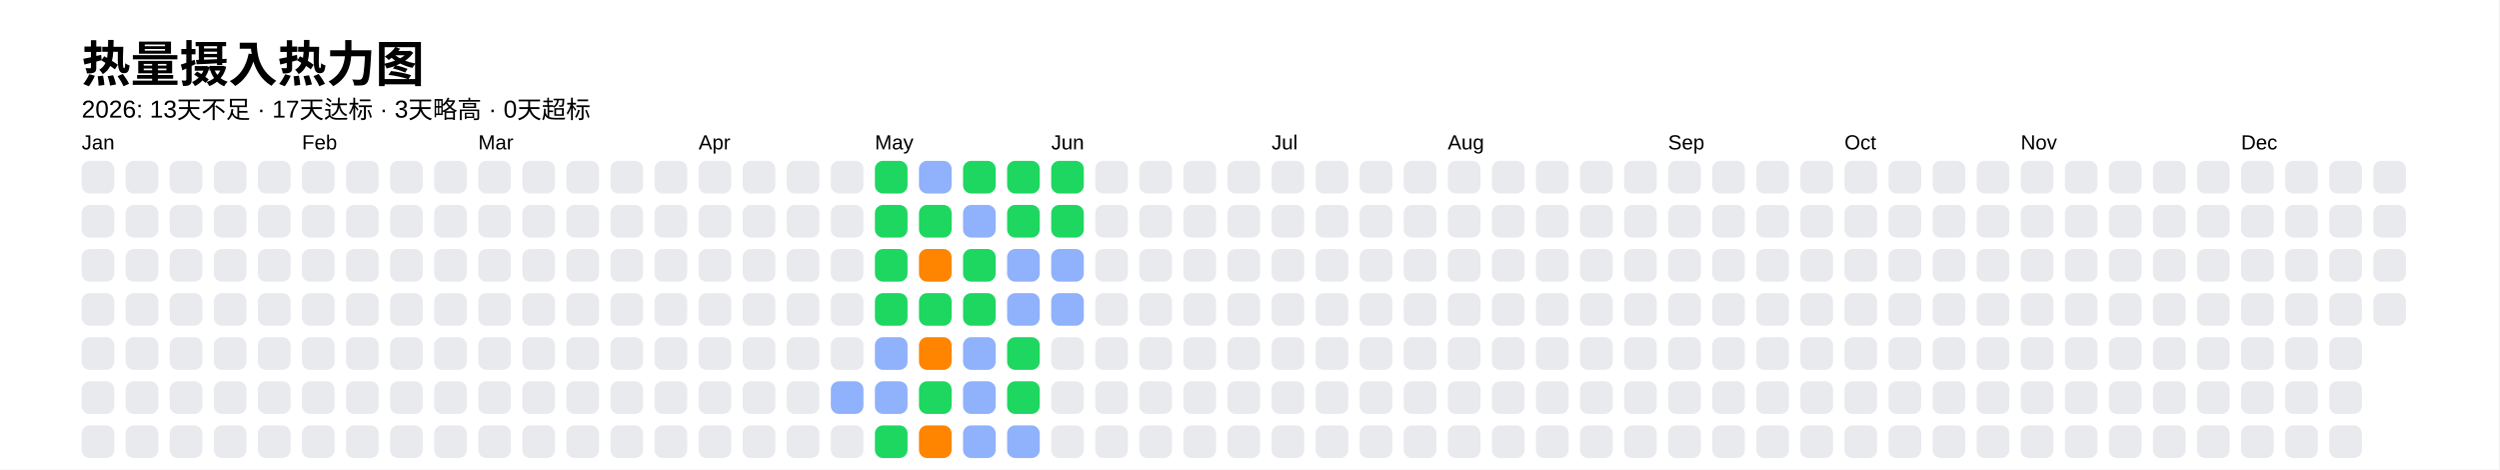
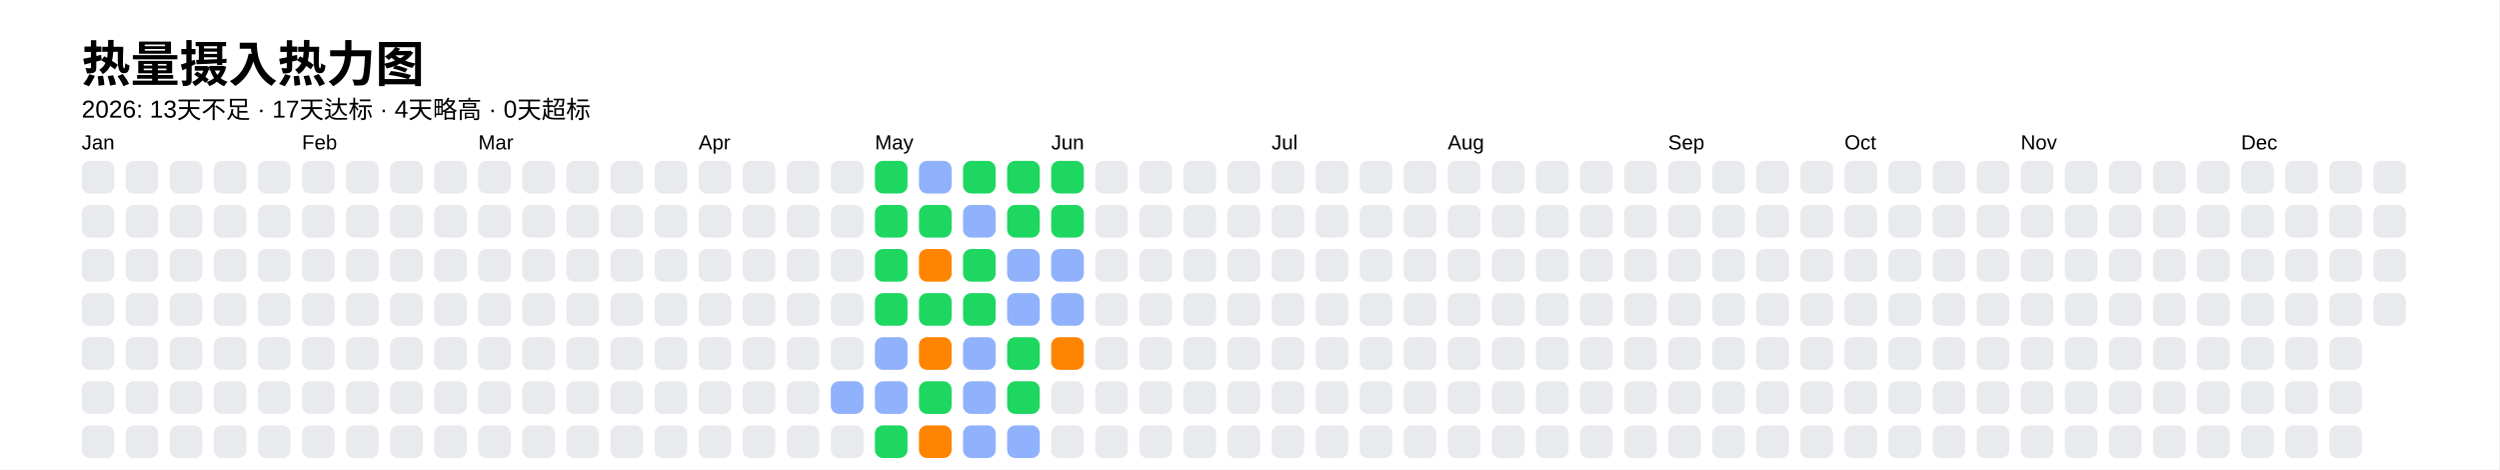
<svg xmlns="http://www.w3.org/2000/svg" style="background-color:white;" baseProfile="full" height="57.5mm" version="1.1" viewBox="0,0,306.2,57.5" width="306.2mm">
  <defs />
  <rect fill="#FFFFFF" height="57.5" width="306.2" x="0" y="0" />
  <text fill="#000000" style="font-size:6px; font-family:Arial; font-weight:bold;" x="10" y="10">热量摄入热力图</text>
-   <text fill="#000000" style="font-size:3px; font-family:Arial;" x="10" y="14.4">2026: 13天不足 · 17天达标 · 3天略高 · 0天超标</text>
+   <text fill="#000000" style="font-size:3px; font-family:Arial;" x="10" y="14.4">2026: 13天不足 · 17天达标 · 4天略高 · 0天超标</text>
  <text fill="#000000" style="font-size:2.5px; font-family:Arial" x="10" y="18.3">Jan</text>
  <rect fill="#E8EAED" height="4" rx="1" ry="1" width="4" x="10" y="19.7" />
  <rect fill="#E8EAED" height="4" rx="1" ry="1" width="4" x="10" y="25.1" />
  <rect fill="#E8EAED" height="4" rx="1" ry="1" width="4" x="10" y="30.5" />
  <rect fill="#E8EAED" height="4" rx="1" ry="1" width="4" x="10" y="35.9" />
  <rect fill="#E8EAED" height="4" rx="1" ry="1" width="4" x="10" y="41.3" />
  <rect fill="#E8EAED" height="4" rx="1" ry="1" width="4" x="10" y="46.7" />
  <rect fill="#E8EAED" height="4" rx="1" ry="1" width="4" x="10" y="52.1" />
  <rect fill="#E8EAED" height="4" rx="1" ry="1" width="4" x="15.4" y="19.7" />
  <rect fill="#E8EAED" height="4" rx="1" ry="1" width="4" x="15.4" y="25.1" />
  <rect fill="#E8EAED" height="4" rx="1" ry="1" width="4" x="15.4" y="30.5" />
  <rect fill="#E8EAED" height="4" rx="1" ry="1" width="4" x="15.4" y="35.9" />
  <rect fill="#E8EAED" height="4" rx="1" ry="1" width="4" x="15.4" y="41.3" />
  <rect fill="#E8EAED" height="4" rx="1" ry="1" width="4" x="15.4" y="46.7" />
  <rect fill="#E8EAED" height="4" rx="1" ry="1" width="4" x="15.4" y="52.1" />
  <rect fill="#E8EAED" height="4" rx="1" ry="1" width="4" x="20.8" y="19.7" />
  <rect fill="#E8EAED" height="4" rx="1" ry="1" width="4" x="20.8" y="25.1" />
  <rect fill="#E8EAED" height="4" rx="1" ry="1" width="4" x="20.8" y="30.5" />
  <rect fill="#E8EAED" height="4" rx="1" ry="1" width="4" x="20.8" y="35.9" />
  <rect fill="#E8EAED" height="4" rx="1" ry="1" width="4" x="20.8" y="41.3" />
  <rect fill="#E8EAED" height="4" rx="1" ry="1" width="4" x="20.8" y="46.7" />
  <rect fill="#E8EAED" height="4" rx="1" ry="1" width="4" x="20.8" y="52.1" />
  <rect fill="#E8EAED" height="4" rx="1" ry="1" width="4" x="26.2" y="19.7" />
  <rect fill="#E8EAED" height="4" rx="1" ry="1" width="4" x="26.2" y="25.1" />
  <rect fill="#E8EAED" height="4" rx="1" ry="1" width="4" x="26.2" y="30.5" />
  <rect fill="#E8EAED" height="4" rx="1" ry="1" width="4" x="26.2" y="35.9" />
  <rect fill="#E8EAED" height="4" rx="1" ry="1" width="4" x="26.2" y="41.3" />
  <rect fill="#E8EAED" height="4" rx="1" ry="1" width="4" x="26.2" y="46.7" />
  <rect fill="#E8EAED" height="4" rx="1" ry="1" width="4" x="26.2" y="52.1" />
  <rect fill="#E8EAED" height="4" rx="1" ry="1" width="4" x="31.6" y="19.7" />
  <rect fill="#E8EAED" height="4" rx="1" ry="1" width="4" x="31.6" y="25.1" />
  <rect fill="#E8EAED" height="4" rx="1" ry="1" width="4" x="31.6" y="30.5" />
  <rect fill="#E8EAED" height="4" rx="1" ry="1" width="4" x="31.6" y="35.9" />
  <rect fill="#E8EAED" height="4" rx="1" ry="1" width="4" x="31.6" y="41.3" />
  <rect fill="#E8EAED" height="4" rx="1" ry="1" width="4" x="31.6" y="46.7" />
  <rect fill="#E8EAED" height="4" rx="1" ry="1" width="4" x="31.6" y="52.1" />
  <text fill="#000000" style="font-size:2.5px; font-family:Arial" x="37.0" y="18.3">Feb</text>
  <rect fill="#E8EAED" height="4" rx="1" ry="1" width="4" x="37.0" y="19.7" />
  <rect fill="#E8EAED" height="4" rx="1" ry="1" width="4" x="37.0" y="25.1" />
  <rect fill="#E8EAED" height="4" rx="1" ry="1" width="4" x="37.0" y="30.5" />
  <rect fill="#E8EAED" height="4" rx="1" ry="1" width="4" x="37.0" y="35.9" />
  <rect fill="#E8EAED" height="4" rx="1" ry="1" width="4" x="37.0" y="41.3" />
  <rect fill="#E8EAED" height="4" rx="1" ry="1" width="4" x="37.0" y="46.7" />
  <rect fill="#E8EAED" height="4" rx="1" ry="1" width="4" x="37.0" y="52.1" />
  <rect fill="#E8EAED" height="4" rx="1" ry="1" width="4" x="42.4" y="19.7" />
  <rect fill="#E8EAED" height="4" rx="1" ry="1" width="4" x="42.4" y="25.1" />
  <rect fill="#E8EAED" height="4" rx="1" ry="1" width="4" x="42.4" y="30.5" />
  <rect fill="#E8EAED" height="4" rx="1" ry="1" width="4" x="42.4" y="35.9" />
  <rect fill="#E8EAED" height="4" rx="1" ry="1" width="4" x="42.4" y="41.3" />
  <rect fill="#E8EAED" height="4" rx="1" ry="1" width="4" x="42.4" y="46.7" />
  <rect fill="#E8EAED" height="4" rx="1" ry="1" width="4" x="42.4" y="52.1" />
  <rect fill="#E8EAED" height="4" rx="1" ry="1" width="4" x="47.8" y="19.7" />
  <rect fill="#E8EAED" height="4" rx="1" ry="1" width="4" x="47.8" y="25.1" />
  <rect fill="#E8EAED" height="4" rx="1" ry="1" width="4" x="47.8" y="30.5" />
  <rect fill="#E8EAED" height="4" rx="1" ry="1" width="4" x="47.8" y="35.9" />
  <rect fill="#E8EAED" height="4" rx="1" ry="1" width="4" x="47.8" y="41.3" />
  <rect fill="#E8EAED" height="4" rx="1" ry="1" width="4" x="47.8" y="46.7" />
  <rect fill="#E8EAED" height="4" rx="1" ry="1" width="4" x="47.8" y="52.1" />
  <rect fill="#E8EAED" height="4" rx="1" ry="1" width="4" x="53.2" y="19.7" />
  <rect fill="#E8EAED" height="4" rx="1" ry="1" width="4" x="53.2" y="25.1" />
  <rect fill="#E8EAED" height="4" rx="1" ry="1" width="4" x="53.2" y="30.5" />
  <rect fill="#E8EAED" height="4" rx="1" ry="1" width="4" x="53.2" y="35.9" />
  <rect fill="#E8EAED" height="4" rx="1" ry="1" width="4" x="53.2" y="41.3" />
  <rect fill="#E8EAED" height="4" rx="1" ry="1" width="4" x="53.2" y="46.7" />
  <rect fill="#E8EAED" height="4" rx="1" ry="1" width="4" x="53.2" y="52.1" />
  <text fill="#000000" style="font-size:2.5px; font-family:Arial" x="58.6" y="18.3">Mar</text>
  <rect fill="#E8EAED" height="4" rx="1" ry="1" width="4" x="58.6" y="19.7" />
  <rect fill="#E8EAED" height="4" rx="1" ry="1" width="4" x="58.6" y="25.1" />
  <rect fill="#E8EAED" height="4" rx="1" ry="1" width="4" x="58.6" y="30.5" />
  <rect fill="#E8EAED" height="4" rx="1" ry="1" width="4" x="58.6" y="35.9" />
  <rect fill="#E8EAED" height="4" rx="1" ry="1" width="4" x="58.6" y="41.3" />
  <rect fill="#E8EAED" height="4" rx="1" ry="1" width="4" x="58.6" y="46.7" />
  <rect fill="#E8EAED" height="4" rx="1" ry="1" width="4" x="58.6" y="52.1" />
  <rect fill="#E8EAED" height="4" rx="1" ry="1" width="4" x="64" y="19.7" />
  <rect fill="#E8EAED" height="4" rx="1" ry="1" width="4" x="64" y="25.1" />
  <rect fill="#E8EAED" height="4" rx="1" ry="1" width="4" x="64" y="30.5" />
  <rect fill="#E8EAED" height="4" rx="1" ry="1" width="4" x="64" y="35.9" />
  <rect fill="#E8EAED" height="4" rx="1" ry="1" width="4" x="64" y="41.3" />
  <rect fill="#E8EAED" height="4" rx="1" ry="1" width="4" x="64" y="46.7" />
  <rect fill="#E8EAED" height="4" rx="1" ry="1" width="4" x="64" y="52.1" />
  <rect fill="#E8EAED" height="4" rx="1" ry="1" width="4" x="69.4" y="19.7" />
  <rect fill="#E8EAED" height="4" rx="1" ry="1" width="4" x="69.4" y="25.1" />
  <rect fill="#E8EAED" height="4" rx="1" ry="1" width="4" x="69.4" y="30.5" />
  <rect fill="#E8EAED" height="4" rx="1" ry="1" width="4" x="69.4" y="35.9" />
  <rect fill="#E8EAED" height="4" rx="1" ry="1" width="4" x="69.4" y="41.3" />
  <rect fill="#E8EAED" height="4" rx="1" ry="1" width="4" x="69.4" y="46.7" />
  <rect fill="#E8EAED" height="4" rx="1" ry="1" width="4" x="69.4" y="52.1" />
  <rect fill="#E8EAED" height="4" rx="1" ry="1" width="4" x="74.8" y="19.7" />
  <rect fill="#E8EAED" height="4" rx="1" ry="1" width="4" x="74.8" y="25.1" />
  <rect fill="#E8EAED" height="4" rx="1" ry="1" width="4" x="74.8" y="30.5" />
  <rect fill="#E8EAED" height="4" rx="1" ry="1" width="4" x="74.8" y="35.9" />
  <rect fill="#E8EAED" height="4" rx="1" ry="1" width="4" x="74.8" y="41.3" />
  <rect fill="#E8EAED" height="4" rx="1" ry="1" width="4" x="74.8" y="46.7" />
  <rect fill="#E8EAED" height="4" rx="1" ry="1" width="4" x="74.8" y="52.1" />
  <rect fill="#E8EAED" height="4" rx="1" ry="1" width="4" x="80.2" y="19.7" />
  <rect fill="#E8EAED" height="4" rx="1" ry="1" width="4" x="80.2" y="25.1" />
  <rect fill="#E8EAED" height="4" rx="1" ry="1" width="4" x="80.2" y="30.5" />
  <rect fill="#E8EAED" height="4" rx="1" ry="1" width="4" x="80.2" y="35.9" />
  <rect fill="#E8EAED" height="4" rx="1" ry="1" width="4" x="80.2" y="41.3" />
  <rect fill="#E8EAED" height="4" rx="1" ry="1" width="4" x="80.2" y="46.7" />
  <rect fill="#E8EAED" height="4" rx="1" ry="1" width="4" x="80.2" y="52.1" />
  <text fill="#000000" style="font-size:2.5px; font-family:Arial" x="85.6" y="18.3">Apr</text>
  <rect fill="#E8EAED" height="4" rx="1" ry="1" width="4" x="85.6" y="19.7" />
  <rect fill="#E8EAED" height="4" rx="1" ry="1" width="4" x="85.6" y="25.1" />
  <rect fill="#E8EAED" height="4" rx="1" ry="1" width="4" x="85.6" y="30.5" />
  <rect fill="#E8EAED" height="4" rx="1" ry="1" width="4" x="85.6" y="35.9" />
  <rect fill="#E8EAED" height="4" rx="1" ry="1" width="4" x="85.6" y="41.3" />
  <rect fill="#E8EAED" height="4" rx="1" ry="1" width="4" x="85.6" y="46.7" />
  <rect fill="#E8EAED" height="4" rx="1" ry="1" width="4" x="85.6" y="52.1" />
  <rect fill="#E8EAED" height="4" rx="1" ry="1" width="4" x="91" y="19.7" />
  <rect fill="#E8EAED" height="4" rx="1" ry="1" width="4" x="91" y="25.1" />
  <rect fill="#E8EAED" height="4" rx="1" ry="1" width="4" x="91" y="30.5" />
  <rect fill="#E8EAED" height="4" rx="1" ry="1" width="4" x="91" y="35.9" />
  <rect fill="#E8EAED" height="4" rx="1" ry="1" width="4" x="91" y="41.3" />
  <rect fill="#E8EAED" height="4" rx="1" ry="1" width="4" x="91" y="46.7" />
  <rect fill="#E8EAED" height="4" rx="1" ry="1" width="4" x="91" y="52.1" />
  <rect fill="#E8EAED" height="4" rx="1" ry="1" width="4" x="96.4" y="19.7" />
  <rect fill="#E8EAED" height="4" rx="1" ry="1" width="4" x="96.4" y="25.1" />
  <rect fill="#E8EAED" height="4" rx="1" ry="1" width="4" x="96.4" y="30.5" />
  <rect fill="#E8EAED" height="4" rx="1" ry="1" width="4" x="96.4" y="35.9" />
  <rect fill="#E8EAED" height="4" rx="1" ry="1" width="4" x="96.4" y="41.3" />
  <rect fill="#E8EAED" height="4" rx="1" ry="1" width="4" x="96.4" y="46.7" />
  <rect fill="#E8EAED" height="4" rx="1" ry="1" width="4" x="96.4" y="52.1" />
  <rect fill="#E8EAED" height="4" rx="1" ry="1" width="4" x="101.8" y="19.7" />
  <rect fill="#E8EAED" height="4" rx="1" ry="1" width="4" x="101.8" y="25.1" />
  <rect fill="#E8EAED" height="4" rx="1" ry="1" width="4" x="101.8" y="30.5" />
  <rect fill="#E8EAED" height="4" rx="1" ry="1" width="4" x="101.8" y="35.9" />
  <rect fill="#E8EAED" height="4" rx="1" ry="1" width="4" x="101.8" y="41.3" />
  <rect fill="#90b1fb" height="4" rx="1" ry="1" width="4" x="101.8" y="46.7" />
  <rect fill="#E8EAED" height="4" rx="1" ry="1" width="4" x="101.8" y="52.1" />
  <text fill="#000000" style="font-size:2.5px; font-family:Arial" x="107.2" y="18.3">May</text>
  <rect fill="#1ed760" height="4" rx="1" ry="1" width="4" x="107.2" y="19.7" />
  <rect fill="#1ed760" height="4" rx="1" ry="1" width="4" x="107.2" y="25.1" />
  <rect fill="#1ed760" height="4" rx="1" ry="1" width="4" x="107.2" y="30.5" />
  <rect fill="#1ed760" height="4" rx="1" ry="1" width="4" x="107.2" y="35.9" />
  <rect fill="#90b1fb" height="4" rx="1" ry="1" width="4" x="107.2" y="41.3" />
  <rect fill="#90b1fb" height="4" rx="1" ry="1" width="4" x="107.2" y="46.7" />
  <rect fill="#1ed760" height="4" rx="1" ry="1" width="4" x="107.2" y="52.1" />
  <rect fill="#90b1fb" height="4" rx="1" ry="1" width="4" x="112.6" y="19.7" />
  <rect fill="#1ed760" height="4" rx="1" ry="1" width="4" x="112.6" y="25.1" />
  <rect fill="#ff8400" height="4" rx="1" ry="1" width="4" x="112.6" y="30.5" />
  <rect fill="#1ed760" height="4" rx="1" ry="1" width="4" x="112.6" y="35.9" />
  <rect fill="#ff8400" height="4" rx="1" ry="1" width="4" x="112.6" y="41.3" />
  <rect fill="#1ed760" height="4" rx="1" ry="1" width="4" x="112.6" y="46.7" />
  <rect fill="#ff8400" height="4" rx="1" ry="1" width="4" x="112.6" y="52.1" />
  <rect fill="#1ed760" height="4" rx="1" ry="1" width="4" x="118" y="19.7" />
  <rect fill="#90b1fb" height="4" rx="1" ry="1" width="4" x="118" y="25.1" />
  <rect fill="#1ed760" height="4" rx="1" ry="1" width="4" x="118" y="30.5" />
  <rect fill="#1ed760" height="4" rx="1" ry="1" width="4" x="118" y="35.9" />
  <rect fill="#90b1fb" height="4" rx="1" ry="1" width="4" x="118" y="41.3" />
  <rect fill="#90b1fb" height="4" rx="1" ry="1" width="4" x="118" y="46.7" />
  <rect fill="#90b1fb" height="4" rx="1" ry="1" width="4" x="118" y="52.1" />
  <rect fill="#1ed760" height="4" rx="1" ry="1" width="4" x="123.4" y="19.7" />
  <rect fill="#1ed760" height="4" rx="1" ry="1" width="4" x="123.4" y="25.1" />
  <rect fill="#90b1fb" height="4" rx="1" ry="1" width="4" x="123.4" y="30.5" />
  <rect fill="#90b1fb" height="4" rx="1" ry="1" width="4" x="123.4" y="35.9" />
  <rect fill="#1ed760" height="4" rx="1" ry="1" width="4" x="123.4" y="41.3" />
  <rect fill="#1ed760" height="4" rx="1" ry="1" width="4" x="123.4" y="46.7" />
  <rect fill="#90b1fb" height="4" rx="1" ry="1" width="4" x="123.4" y="52.1" />
  <text fill="#000000" style="font-size:2.5px; font-family:Arial" x="128.8" y="18.3">Jun</text>
  <rect fill="#1ed760" height="4" rx="1" ry="1" width="4" x="128.8" y="19.7" />
  <rect fill="#1ed760" height="4" rx="1" ry="1" width="4" x="128.8" y="25.1" />
  <rect fill="#90b1fb" height="4" rx="1" ry="1" width="4" x="128.8" y="30.5" />
  <rect fill="#90b1fb" height="4" rx="1" ry="1" width="4" x="128.8" y="35.9" />
-   <rect fill="#E8EAED" height="4" rx="1" ry="1" width="4" x="128.8" y="41.3" />
+   <rect fill="#ff8400" height="4" rx="1" ry="1" width="4" x="128.8" y="41.3" />
  <rect fill="#E8EAED" height="4" rx="1" ry="1" width="4" x="128.8" y="46.7" />
  <rect fill="#E8EAED" height="4" rx="1" ry="1" width="4" x="128.8" y="52.1" />
  <rect fill="#E8EAED" height="4" rx="1" ry="1" width="4" x="134.2" y="19.7" />
  <rect fill="#E8EAED" height="4" rx="1" ry="1" width="4" x="134.2" y="25.1" />
  <rect fill="#E8EAED" height="4" rx="1" ry="1" width="4" x="134.2" y="30.5" />
  <rect fill="#E8EAED" height="4" rx="1" ry="1" width="4" x="134.2" y="35.9" />
  <rect fill="#E8EAED" height="4" rx="1" ry="1" width="4" x="134.2" y="41.3" />
  <rect fill="#E8EAED" height="4" rx="1" ry="1" width="4" x="134.2" y="46.7" />
  <rect fill="#E8EAED" height="4" rx="1" ry="1" width="4" x="134.2" y="52.1" />
  <rect fill="#E8EAED" height="4" rx="1" ry="1" width="4" x="139.6" y="19.7" />
  <rect fill="#E8EAED" height="4" rx="1" ry="1" width="4" x="139.6" y="25.1" />
  <rect fill="#E8EAED" height="4" rx="1" ry="1" width="4" x="139.6" y="30.5" />
  <rect fill="#E8EAED" height="4" rx="1" ry="1" width="4" x="139.6" y="35.9" />
  <rect fill="#E8EAED" height="4" rx="1" ry="1" width="4" x="139.6" y="41.3" />
  <rect fill="#E8EAED" height="4" rx="1" ry="1" width="4" x="139.6" y="46.7" />
  <rect fill="#E8EAED" height="4" rx="1" ry="1" width="4" x="139.6" y="52.1" />
  <rect fill="#E8EAED" height="4" rx="1" ry="1" width="4" x="145" y="19.7" />
  <rect fill="#E8EAED" height="4" rx="1" ry="1" width="4" x="145" y="25.1" />
  <rect fill="#E8EAED" height="4" rx="1" ry="1" width="4" x="145" y="30.5" />
  <rect fill="#E8EAED" height="4" rx="1" ry="1" width="4" x="145" y="35.9" />
  <rect fill="#E8EAED" height="4" rx="1" ry="1" width="4" x="145" y="41.3" />
  <rect fill="#E8EAED" height="4" rx="1" ry="1" width="4" x="145" y="46.7" />
  <rect fill="#E8EAED" height="4" rx="1" ry="1" width="4" x="145" y="52.1" />
  <rect fill="#E8EAED" height="4" rx="1" ry="1" width="4" x="150.4" y="19.7" />
  <rect fill="#E8EAED" height="4" rx="1" ry="1" width="4" x="150.4" y="25.1" />
  <rect fill="#E8EAED" height="4" rx="1" ry="1" width="4" x="150.4" y="30.5" />
  <rect fill="#E8EAED" height="4" rx="1" ry="1" width="4" x="150.4" y="35.9" />
  <rect fill="#E8EAED" height="4" rx="1" ry="1" width="4" x="150.4" y="41.3" />
  <rect fill="#E8EAED" height="4" rx="1" ry="1" width="4" x="150.4" y="46.7" />
  <rect fill="#E8EAED" height="4" rx="1" ry="1" width="4" x="150.4" y="52.1" />
  <text fill="#000000" style="font-size:2.5px; font-family:Arial" x="155.8" y="18.3">Jul</text>
  <rect fill="#E8EAED" height="4" rx="1" ry="1" width="4" x="155.8" y="19.7" />
  <rect fill="#E8EAED" height="4" rx="1" ry="1" width="4" x="155.8" y="25.1" />
  <rect fill="#E8EAED" height="4" rx="1" ry="1" width="4" x="155.8" y="30.5" />
  <rect fill="#E8EAED" height="4" rx="1" ry="1" width="4" x="155.8" y="35.9" />
  <rect fill="#E8EAED" height="4" rx="1" ry="1" width="4" x="155.8" y="41.3" />
  <rect fill="#E8EAED" height="4" rx="1" ry="1" width="4" x="155.8" y="46.7" />
  <rect fill="#E8EAED" height="4" rx="1" ry="1" width="4" x="155.8" y="52.1" />
  <rect fill="#E8EAED" height="4" rx="1" ry="1" width="4" x="161.2" y="19.7" />
  <rect fill="#E8EAED" height="4" rx="1" ry="1" width="4" x="161.2" y="25.1" />
  <rect fill="#E8EAED" height="4" rx="1" ry="1" width="4" x="161.2" y="30.5" />
  <rect fill="#E8EAED" height="4" rx="1" ry="1" width="4" x="161.2" y="35.9" />
  <rect fill="#E8EAED" height="4" rx="1" ry="1" width="4" x="161.2" y="41.3" />
  <rect fill="#E8EAED" height="4" rx="1" ry="1" width="4" x="161.2" y="46.7" />
  <rect fill="#E8EAED" height="4" rx="1" ry="1" width="4" x="161.2" y="52.1" />
  <rect fill="#E8EAED" height="4" rx="1" ry="1" width="4" x="166.6" y="19.7" />
  <rect fill="#E8EAED" height="4" rx="1" ry="1" width="4" x="166.6" y="25.1" />
  <rect fill="#E8EAED" height="4" rx="1" ry="1" width="4" x="166.6" y="30.5" />
  <rect fill="#E8EAED" height="4" rx="1" ry="1" width="4" x="166.6" y="35.9" />
  <rect fill="#E8EAED" height="4" rx="1" ry="1" width="4" x="166.6" y="41.3" />
  <rect fill="#E8EAED" height="4" rx="1" ry="1" width="4" x="166.6" y="46.7" />
  <rect fill="#E8EAED" height="4" rx="1" ry="1" width="4" x="166.6" y="52.1" />
  <rect fill="#E8EAED" height="4" rx="1" ry="1" width="4" x="172" y="19.7" />
  <rect fill="#E8EAED" height="4" rx="1" ry="1" width="4" x="172" y="25.1" />
  <rect fill="#E8EAED" height="4" rx="1" ry="1" width="4" x="172" y="30.5" />
  <rect fill="#E8EAED" height="4" rx="1" ry="1" width="4" x="172" y="35.9" />
  <rect fill="#E8EAED" height="4" rx="1" ry="1" width="4" x="172" y="41.3" />
  <rect fill="#E8EAED" height="4" rx="1" ry="1" width="4" x="172" y="46.7" />
  <rect fill="#E8EAED" height="4" rx="1" ry="1" width="4" x="172" y="52.1" />
  <text fill="#000000" style="font-size:2.5px; font-family:Arial" x="177.4" y="18.3">Aug</text>
  <rect fill="#E8EAED" height="4" rx="1" ry="1" width="4" x="177.4" y="19.7" />
  <rect fill="#E8EAED" height="4" rx="1" ry="1" width="4" x="177.4" y="25.1" />
  <rect fill="#E8EAED" height="4" rx="1" ry="1" width="4" x="177.4" y="30.5" />
  <rect fill="#E8EAED" height="4" rx="1" ry="1" width="4" x="177.4" y="35.9" />
  <rect fill="#E8EAED" height="4" rx="1" ry="1" width="4" x="177.4" y="41.3" />
  <rect fill="#E8EAED" height="4" rx="1" ry="1" width="4" x="177.4" y="46.7" />
  <rect fill="#E8EAED" height="4" rx="1" ry="1" width="4" x="177.4" y="52.1" />
  <rect fill="#E8EAED" height="4" rx="1" ry="1" width="4" x="182.8" y="19.7" />
  <rect fill="#E8EAED" height="4" rx="1" ry="1" width="4" x="182.8" y="25.1" />
  <rect fill="#E8EAED" height="4" rx="1" ry="1" width="4" x="182.8" y="30.5" />
  <rect fill="#E8EAED" height="4" rx="1" ry="1" width="4" x="182.8" y="35.9" />
  <rect fill="#E8EAED" height="4" rx="1" ry="1" width="4" x="182.8" y="41.3" />
  <rect fill="#E8EAED" height="4" rx="1" ry="1" width="4" x="182.8" y="46.7" />
  <rect fill="#E8EAED" height="4" rx="1" ry="1" width="4" x="182.8" y="52.1" />
  <rect fill="#E8EAED" height="4" rx="1" ry="1" width="4" x="188.2" y="19.7" />
  <rect fill="#E8EAED" height="4" rx="1" ry="1" width="4" x="188.2" y="25.1" />
  <rect fill="#E8EAED" height="4" rx="1" ry="1" width="4" x="188.2" y="30.5" />
  <rect fill="#E8EAED" height="4" rx="1" ry="1" width="4" x="188.2" y="35.9" />
  <rect fill="#E8EAED" height="4" rx="1" ry="1" width="4" x="188.2" y="41.3" />
  <rect fill="#E8EAED" height="4" rx="1" ry="1" width="4" x="188.2" y="46.7" />
  <rect fill="#E8EAED" height="4" rx="1" ry="1" width="4" x="188.2" y="52.1" />
  <rect fill="#E8EAED" height="4" rx="1" ry="1" width="4" x="193.6" y="19.7" />
  <rect fill="#E8EAED" height="4" rx="1" ry="1" width="4" x="193.6" y="25.1" />
  <rect fill="#E8EAED" height="4" rx="1" ry="1" width="4" x="193.6" y="30.5" />
  <rect fill="#E8EAED" height="4" rx="1" ry="1" width="4" x="193.6" y="35.9" />
  <rect fill="#E8EAED" height="4" rx="1" ry="1" width="4" x="193.6" y="41.3" />
  <rect fill="#E8EAED" height="4" rx="1" ry="1" width="4" x="193.6" y="46.7" />
  <rect fill="#E8EAED" height="4" rx="1" ry="1" width="4" x="193.6" y="52.1" />
  <rect fill="#E8EAED" height="4" rx="1" ry="1" width="4" x="199" y="19.7" />
  <rect fill="#E8EAED" height="4" rx="1" ry="1" width="4" x="199" y="25.1" />
  <rect fill="#E8EAED" height="4" rx="1" ry="1" width="4" x="199" y="30.5" />
  <rect fill="#E8EAED" height="4" rx="1" ry="1" width="4" x="199" y="35.9" />
  <rect fill="#E8EAED" height="4" rx="1" ry="1" width="4" x="199" y="41.3" />
  <rect fill="#E8EAED" height="4" rx="1" ry="1" width="4" x="199" y="46.7" />
  <rect fill="#E8EAED" height="4" rx="1" ry="1" width="4" x="199" y="52.1" />
  <text fill="#000000" style="font-size:2.5px; font-family:Arial" x="204.4" y="18.3">Sep</text>
  <rect fill="#E8EAED" height="4" rx="1" ry="1" width="4" x="204.4" y="19.7" />
  <rect fill="#E8EAED" height="4" rx="1" ry="1" width="4" x="204.4" y="25.1" />
  <rect fill="#E8EAED" height="4" rx="1" ry="1" width="4" x="204.4" y="30.5" />
  <rect fill="#E8EAED" height="4" rx="1" ry="1" width="4" x="204.4" y="35.9" />
  <rect fill="#E8EAED" height="4" rx="1" ry="1" width="4" x="204.4" y="41.3" />
  <rect fill="#E8EAED" height="4" rx="1" ry="1" width="4" x="204.4" y="46.7" />
  <rect fill="#E8EAED" height="4" rx="1" ry="1" width="4" x="204.4" y="52.1" />
  <rect fill="#E8EAED" height="4" rx="1" ry="1" width="4" x="209.8" y="19.7" />
  <rect fill="#E8EAED" height="4" rx="1" ry="1" width="4" x="209.8" y="25.1" />
  <rect fill="#E8EAED" height="4" rx="1" ry="1" width="4" x="209.8" y="30.5" />
  <rect fill="#E8EAED" height="4" rx="1" ry="1" width="4" x="209.8" y="35.9" />
  <rect fill="#E8EAED" height="4" rx="1" ry="1" width="4" x="209.8" y="41.3" />
  <rect fill="#E8EAED" height="4" rx="1" ry="1" width="4" x="209.8" y="46.7" />
  <rect fill="#E8EAED" height="4" rx="1" ry="1" width="4" x="209.8" y="52.1" />
  <rect fill="#E8EAED" height="4" rx="1" ry="1" width="4" x="215.2" y="19.7" />
  <rect fill="#E8EAED" height="4" rx="1" ry="1" width="4" x="215.2" y="25.1" />
  <rect fill="#E8EAED" height="4" rx="1" ry="1" width="4" x="215.2" y="30.5" />
  <rect fill="#E8EAED" height="4" rx="1" ry="1" width="4" x="215.2" y="35.9" />
  <rect fill="#E8EAED" height="4" rx="1" ry="1" width="4" x="215.2" y="41.3" />
  <rect fill="#E8EAED" height="4" rx="1" ry="1" width="4" x="215.2" y="46.7" />
  <rect fill="#E8EAED" height="4" rx="1" ry="1" width="4" x="215.2" y="52.1" />
  <rect fill="#E8EAED" height="4" rx="1" ry="1" width="4" x="220.6" y="19.7" />
  <rect fill="#E8EAED" height="4" rx="1" ry="1" width="4" x="220.6" y="25.1" />
  <rect fill="#E8EAED" height="4" rx="1" ry="1" width="4" x="220.6" y="30.5" />
  <rect fill="#E8EAED" height="4" rx="1" ry="1" width="4" x="220.6" y="35.9" />
  <rect fill="#E8EAED" height="4" rx="1" ry="1" width="4" x="220.6" y="41.3" />
  <rect fill="#E8EAED" height="4" rx="1" ry="1" width="4" x="220.6" y="46.7" />
  <rect fill="#E8EAED" height="4" rx="1" ry="1" width="4" x="220.6" y="52.1" />
  <text fill="#000000" style="font-size:2.5px; font-family:Arial" x="226" y="18.3">Oct</text>
  <rect fill="#E8EAED" height="4" rx="1" ry="1" width="4" x="226" y="19.7" />
  <rect fill="#E8EAED" height="4" rx="1" ry="1" width="4" x="226" y="25.1" />
  <rect fill="#E8EAED" height="4" rx="1" ry="1" width="4" x="226" y="30.5" />
  <rect fill="#E8EAED" height="4" rx="1" ry="1" width="4" x="226" y="35.9" />
  <rect fill="#E8EAED" height="4" rx="1" ry="1" width="4" x="226" y="41.3" />
  <rect fill="#E8EAED" height="4" rx="1" ry="1" width="4" x="226" y="46.7" />
  <rect fill="#E8EAED" height="4" rx="1" ry="1" width="4" x="226" y="52.1" />
  <rect fill="#E8EAED" height="4" rx="1" ry="1" width="4" x="231.4" y="19.7" />
  <rect fill="#E8EAED" height="4" rx="1" ry="1" width="4" x="231.4" y="25.1" />
  <rect fill="#E8EAED" height="4" rx="1" ry="1" width="4" x="231.4" y="30.5" />
  <rect fill="#E8EAED" height="4" rx="1" ry="1" width="4" x="231.4" y="35.9" />
  <rect fill="#E8EAED" height="4" rx="1" ry="1" width="4" x="231.4" y="41.3" />
  <rect fill="#E8EAED" height="4" rx="1" ry="1" width="4" x="231.4" y="46.7" />
  <rect fill="#E8EAED" height="4" rx="1" ry="1" width="4" x="231.4" y="52.1" />
  <rect fill="#E8EAED" height="4" rx="1" ry="1" width="4" x="236.8" y="19.7" />
  <rect fill="#E8EAED" height="4" rx="1" ry="1" width="4" x="236.8" y="25.1" />
  <rect fill="#E8EAED" height="4" rx="1" ry="1" width="4" x="236.8" y="30.5" />
  <rect fill="#E8EAED" height="4" rx="1" ry="1" width="4" x="236.8" y="35.9" />
  <rect fill="#E8EAED" height="4" rx="1" ry="1" width="4" x="236.8" y="41.3" />
  <rect fill="#E8EAED" height="4" rx="1" ry="1" width="4" x="236.8" y="46.7" />
  <rect fill="#E8EAED" height="4" rx="1" ry="1" width="4" x="236.8" y="52.1" />
  <rect fill="#E8EAED" height="4" rx="1" ry="1" width="4" x="242.2" y="19.7" />
  <rect fill="#E8EAED" height="4" rx="1" ry="1" width="4" x="242.2" y="25.1" />
  <rect fill="#E8EAED" height="4" rx="1" ry="1" width="4" x="242.2" y="30.5" />
  <rect fill="#E8EAED" height="4" rx="1" ry="1" width="4" x="242.2" y="35.9" />
  <rect fill="#E8EAED" height="4" rx="1" ry="1" width="4" x="242.2" y="41.3" />
  <rect fill="#E8EAED" height="4" rx="1" ry="1" width="4" x="242.2" y="46.7" />
  <rect fill="#E8EAED" height="4" rx="1" ry="1" width="4" x="242.2" y="52.1" />
  <text fill="#000000" style="font-size:2.5px; font-family:Arial" x="247.6" y="18.3">Nov</text>
  <rect fill="#E8EAED" height="4" rx="1" ry="1" width="4" x="247.6" y="19.7" />
  <rect fill="#E8EAED" height="4" rx="1" ry="1" width="4" x="247.6" y="25.1" />
  <rect fill="#E8EAED" height="4" rx="1" ry="1" width="4" x="247.6" y="30.5" />
  <rect fill="#E8EAED" height="4" rx="1" ry="1" width="4" x="247.6" y="35.9" />
  <rect fill="#E8EAED" height="4" rx="1" ry="1" width="4" x="247.6" y="41.3" />
  <rect fill="#E8EAED" height="4" rx="1" ry="1" width="4" x="247.6" y="46.7" />
  <rect fill="#E8EAED" height="4" rx="1" ry="1" width="4" x="247.6" y="52.1" />
  <rect fill="#E8EAED" height="4" rx="1" ry="1" width="4" x="253" y="19.7" />
  <rect fill="#E8EAED" height="4" rx="1" ry="1" width="4" x="253" y="25.1" />
  <rect fill="#E8EAED" height="4" rx="1" ry="1" width="4" x="253" y="30.5" />
  <rect fill="#E8EAED" height="4" rx="1" ry="1" width="4" x="253" y="35.9" />
  <rect fill="#E8EAED" height="4" rx="1" ry="1" width="4" x="253" y="41.3" />
  <rect fill="#E8EAED" height="4" rx="1" ry="1" width="4" x="253" y="46.7" />
  <rect fill="#E8EAED" height="4" rx="1" ry="1" width="4" x="253" y="52.1" />
  <rect fill="#E8EAED" height="4" rx="1" ry="1" width="4" x="258.4" y="19.7" />
  <rect fill="#E8EAED" height="4" rx="1" ry="1" width="4" x="258.4" y="25.1" />
  <rect fill="#E8EAED" height="4" rx="1" ry="1" width="4" x="258.4" y="30.5" />
  <rect fill="#E8EAED" height="4" rx="1" ry="1" width="4" x="258.4" y="35.9" />
  <rect fill="#E8EAED" height="4" rx="1" ry="1" width="4" x="258.4" y="41.3" />
  <rect fill="#E8EAED" height="4" rx="1" ry="1" width="4" x="258.4" y="46.7" />
  <rect fill="#E8EAED" height="4" rx="1" ry="1" width="4" x="258.4" y="52.1" />
  <rect fill="#E8EAED" height="4" rx="1" ry="1" width="4" x="263.8" y="19.7" />
  <rect fill="#E8EAED" height="4" rx="1" ry="1" width="4" x="263.8" y="25.1" />
  <rect fill="#E8EAED" height="4" rx="1" ry="1" width="4" x="263.8" y="30.5" />
  <rect fill="#E8EAED" height="4" rx="1" ry="1" width="4" x="263.8" y="35.9" />
  <rect fill="#E8EAED" height="4" rx="1" ry="1" width="4" x="263.8" y="41.3" />
  <rect fill="#E8EAED" height="4" rx="1" ry="1" width="4" x="263.8" y="46.7" />
  <rect fill="#E8EAED" height="4" rx="1" ry="1" width="4" x="263.8" y="52.1" />
  <rect fill="#E8EAED" height="4" rx="1" ry="1" width="4" x="269.2" y="19.7" />
  <rect fill="#E8EAED" height="4" rx="1" ry="1" width="4" x="269.2" y="25.1" />
  <rect fill="#E8EAED" height="4" rx="1" ry="1" width="4" x="269.2" y="30.5" />
  <rect fill="#E8EAED" height="4" rx="1" ry="1" width="4" x="269.2" y="35.9" />
  <rect fill="#E8EAED" height="4" rx="1" ry="1" width="4" x="269.2" y="41.3" />
  <rect fill="#E8EAED" height="4" rx="1" ry="1" width="4" x="269.2" y="46.7" />
  <rect fill="#E8EAED" height="4" rx="1" ry="1" width="4" x="269.2" y="52.1" />
  <text fill="#000000" style="font-size:2.5px; font-family:Arial" x="274.6" y="18.3">Dec</text>
  <rect fill="#E8EAED" height="4" rx="1" ry="1" width="4" x="274.6" y="19.7" />
  <rect fill="#E8EAED" height="4" rx="1" ry="1" width="4" x="274.6" y="25.1" />
  <rect fill="#E8EAED" height="4" rx="1" ry="1" width="4" x="274.6" y="30.5" />
  <rect fill="#E8EAED" height="4" rx="1" ry="1" width="4" x="274.6" y="35.9" />
  <rect fill="#E8EAED" height="4" rx="1" ry="1" width="4" x="274.6" y="41.3" />
  <rect fill="#E8EAED" height="4" rx="1" ry="1" width="4" x="274.6" y="46.7" />
  <rect fill="#E8EAED" height="4" rx="1" ry="1" width="4" x="274.6" y="52.1" />
  <rect fill="#E8EAED" height="4" rx="1" ry="1" width="4" x="280" y="19.7" />
  <rect fill="#E8EAED" height="4" rx="1" ry="1" width="4" x="280" y="25.1" />
  <rect fill="#E8EAED" height="4" rx="1" ry="1" width="4" x="280" y="30.5" />
  <rect fill="#E8EAED" height="4" rx="1" ry="1" width="4" x="280" y="35.9" />
  <rect fill="#E8EAED" height="4" rx="1" ry="1" width="4" x="280" y="41.3" />
  <rect fill="#E8EAED" height="4" rx="1" ry="1" width="4" x="280" y="46.7" />
  <rect fill="#E8EAED" height="4" rx="1" ry="1" width="4" x="280" y="52.1" />
  <rect fill="#E8EAED" height="4" rx="1" ry="1" width="4" x="285.4" y="19.7" />
  <rect fill="#E8EAED" height="4" rx="1" ry="1" width="4" x="285.4" y="25.1" />
  <rect fill="#E8EAED" height="4" rx="1" ry="1" width="4" x="285.4" y="30.5" />
  <rect fill="#E8EAED" height="4" rx="1" ry="1" width="4" x="285.4" y="35.9" />
  <rect fill="#E8EAED" height="4" rx="1" ry="1" width="4" x="285.4" y="41.3" />
  <rect fill="#E8EAED" height="4" rx="1" ry="1" width="4" x="285.4" y="46.7" />
  <rect fill="#E8EAED" height="4" rx="1" ry="1" width="4" x="285.4" y="52.1" />
  <rect fill="#E8EAED" height="4" rx="1" ry="1" width="4" x="290.8" y="19.7" />
  <rect fill="#E8EAED" height="4" rx="1" ry="1" width="4" x="290.8" y="25.1" />
  <rect fill="#E8EAED" height="4" rx="1" ry="1" width="4" x="290.8" y="30.5" />
  <rect fill="#E8EAED" height="4" rx="1" ry="1" width="4" x="290.8" y="35.9" />
</svg>
